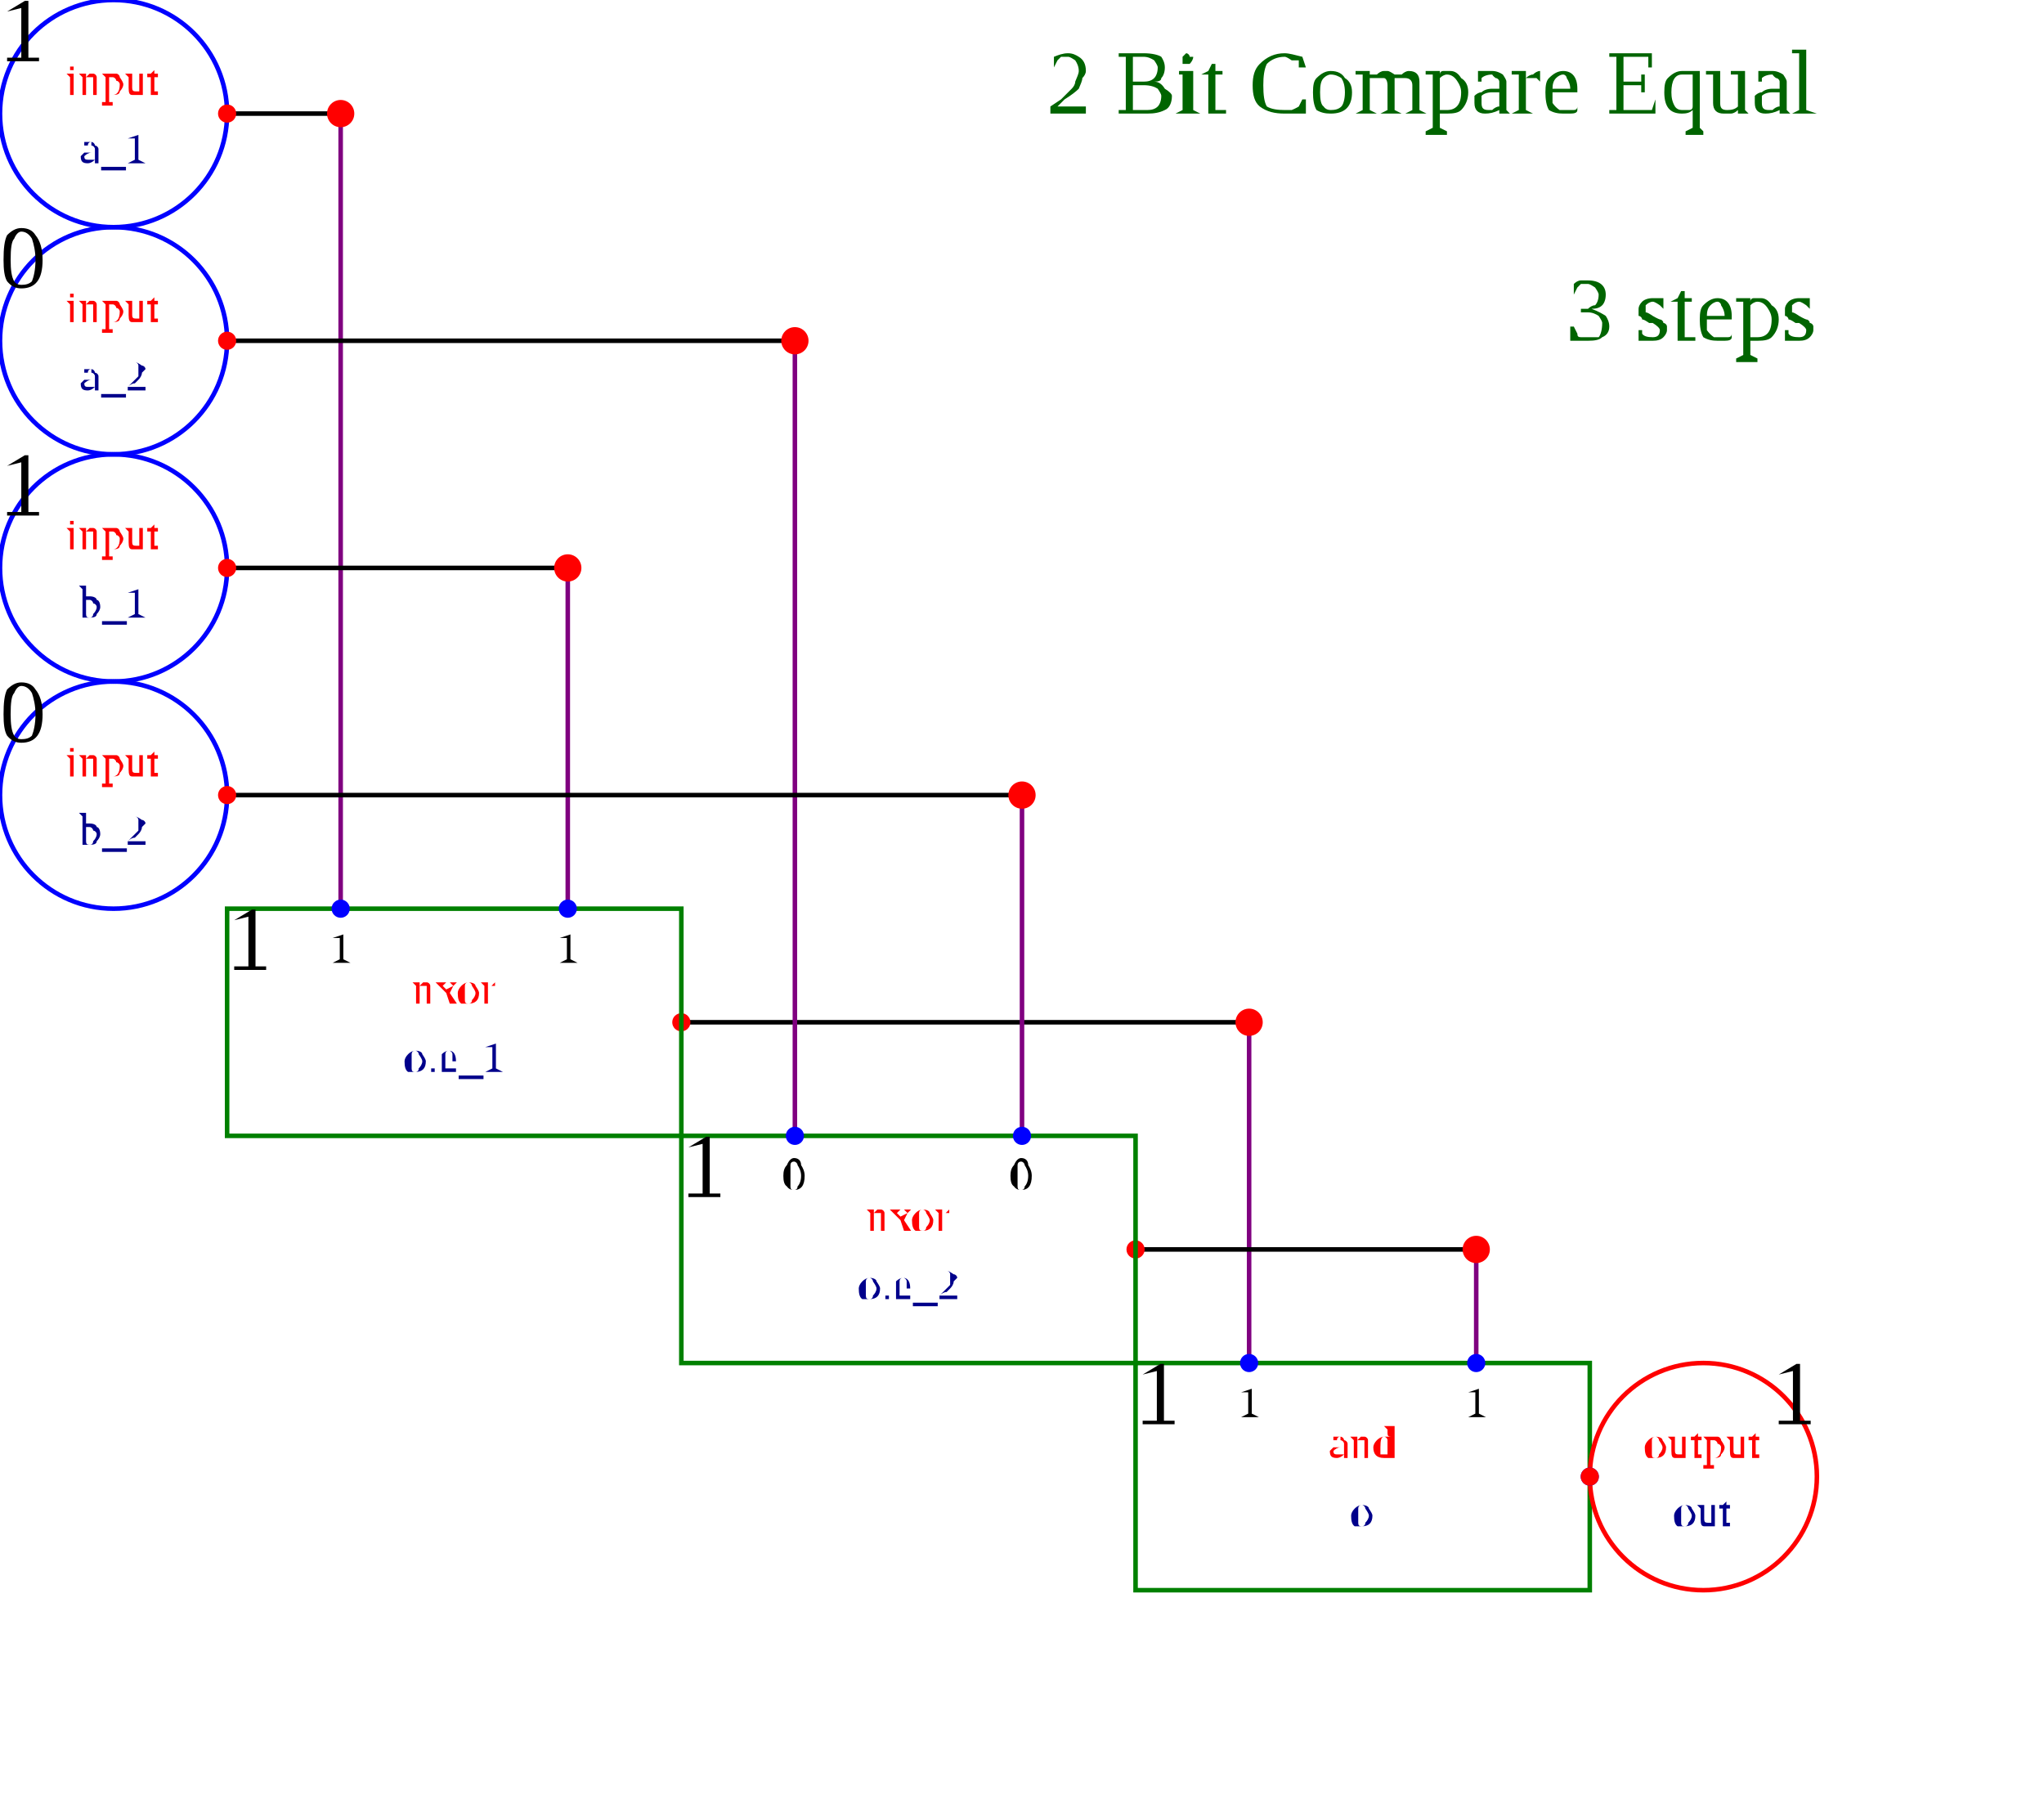
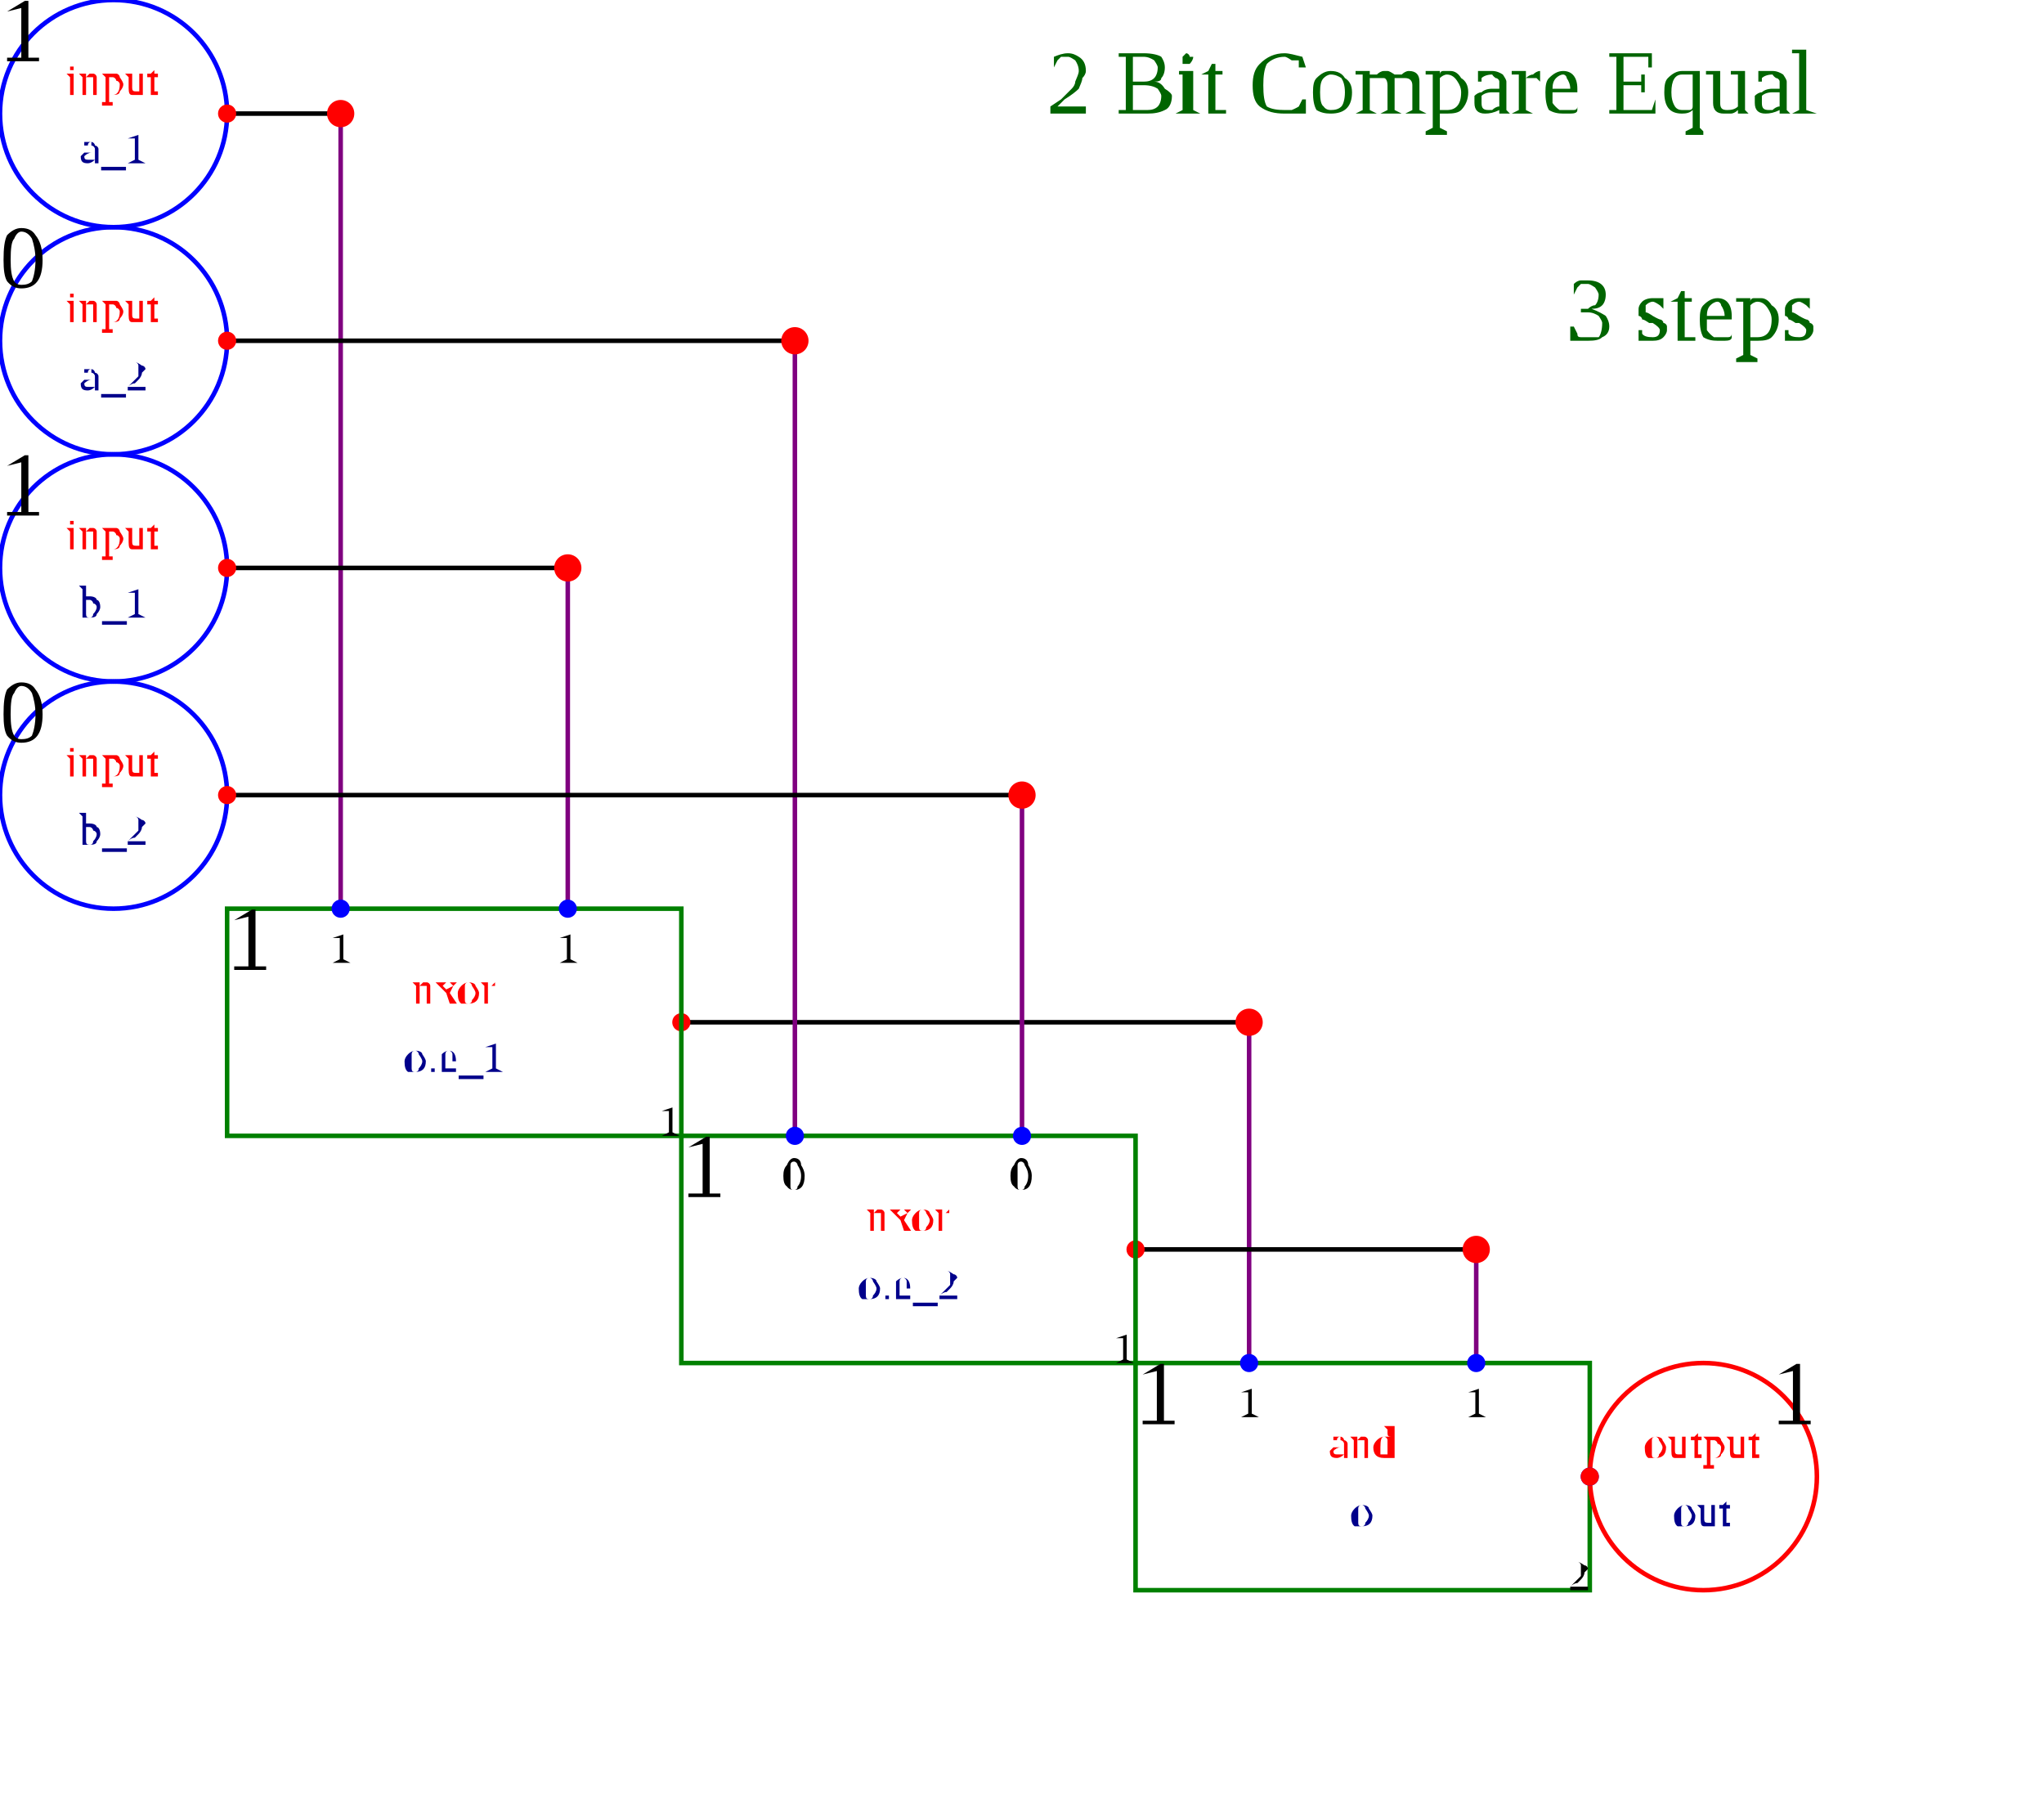
<svg xmlns="http://www.w3.org/2000/svg" height="100%" viewBox="0 0 9 8" width="100%">
  <text fill="darkGreen" font-size="0.4" stroke-width="0.04" text-anchor="end" x="8" y="0.5">2 Bit Compare Equal
</text>
  <text fill="darkGreen" font-size="0.4" stroke-width="0.04" text-anchor="end" x="8" y="1.5">3 steps</text>
  <circle cx="0.5" cy="0.5" fill="transparent" font-size="0.2" r="0.5" stroke="blue" stroke-width="0.02" />
  <text dominant-baseline="hanging" fill="black" font-size="0.4" stroke-width="0.04" text-anchor="start" x="0" y="0">1</text>
  <text dominant-baseline="auto" fill="red" font-size="0.2" stroke-width="0.02" text-anchor="middle" x="0.5" y="0.417">input</text>
  <text dominant-baseline="hanging" fill="darkblue" font-size="0.2" stroke-width="0.02" text-anchor="middle" x="0.5" y="0.583">a_1</text>
  <circle cx="0.5" cy="1.5" fill="transparent" font-size="0.2" r="0.5" stroke="blue" stroke-width="0.02" />
  <text dominant-baseline="hanging" fill="black" font-size="0.4" stroke-width="0.04" text-anchor="start" x="0" y="1">0</text>
  <text dominant-baseline="auto" fill="red" font-size="0.2" stroke-width="0.02" text-anchor="middle" x="0.5" y="1.417">input</text>
  <text dominant-baseline="hanging" fill="darkblue" font-size="0.2" stroke-width="0.02" text-anchor="middle" x="0.5" y="1.583">a_2</text>
  <circle cx="0.5" cy="2.5" fill="transparent" font-size="0.2" r="0.5" stroke="blue" stroke-width="0.02" />
  <text dominant-baseline="hanging" fill="black" font-size="0.4" stroke-width="0.04" text-anchor="start" x="0" y="2">1</text>
  <text dominant-baseline="auto" fill="red" font-size="0.2" stroke-width="0.02" text-anchor="middle" x="0.5" y="2.417">input</text>
  <text dominant-baseline="hanging" fill="darkblue" font-size="0.2" stroke-width="0.02" text-anchor="middle" x="0.5" y="2.583">b_1</text>
  <circle cx="0.5" cy="3.5" fill="transparent" font-size="0.2" r="0.5" stroke="blue" stroke-width="0.02" />
  <text dominant-baseline="hanging" fill="black" font-size="0.4" stroke-width="0.04" text-anchor="start" x="0" y="3">0</text>
  <text dominant-baseline="auto" fill="red" font-size="0.2" stroke-width="0.02" text-anchor="middle" x="0.5" y="3.417">input</text>
  <text dominant-baseline="hanging" fill="darkblue" font-size="0.2" stroke-width="0.02" text-anchor="middle" x="0.5" y="3.583">b_2</text>
  <rect fill="transparent" font-size="0.2" height="1" stroke="green" stroke-width="0.02" width="2" x="5" y="6" />
  <text dominant-baseline="hanging" fill="black" font-size="0.4" stroke-width="0.04" text-anchor="start" x="5" y="6">1</text>
+   <text fill="black" font-size="0.2" stroke-width="0.02" text-anchor="end" x="7" y="7">2</text>
  <text dominant-baseline="auto" fill="red" font-size="0.2" stroke-width="0.02" text-anchor="middle" x="6" y="6.417">and</text>
  <text dominant-baseline="hanging" fill="darkblue" font-size="0.2" stroke-width="0.02" text-anchor="middle" x="6" y="6.583">o</text>
  <line font-size="0.2" stroke="black" stroke-width="0.02" x1="3" x2="5.5" y1="4.5" y2="4.5" />
  <line font-size="0.2" stroke="purple" stroke-width="0.02" x1="5.5" x2="5.5" y1="4.5" y2="6" />
  <circle cx="5.5" cy="4.5" fill="red" font-size="0.2" r="0.06" stroke-width="0.02" />
  <circle cx="5.5" cy="6" fill="blue" font-size="0.2" r="0.04" stroke-width="0.02" />
  <circle cx="3" cy="4.5" fill="red" font-size="0.2" r="0.04" stroke-width="0.02" />
  <text dominant-baseline="hanging" fill="black" font-size="0.2" stroke-width="0.02" text-anchor="middle" x="5.5" y="6.1">1</text>
  <line font-size="0.2" stroke="black" stroke-width="0.02" x1="5" x2="6.5" y1="5.5" y2="5.5" />
  <line font-size="0.2" stroke="purple" stroke-width="0.02" x1="6.5" x2="6.5" y1="5.5" y2="6" />
  <circle cx="6.5" cy="5.5" fill="red" font-size="0.2" r="0.06" stroke-width="0.02" />
  <circle cx="6.5" cy="6" fill="blue" font-size="0.2" r="0.04" stroke-width="0.02" />
  <circle cx="5" cy="5.5" fill="red" font-size="0.2" r="0.04" stroke-width="0.02" />
  <text dominant-baseline="hanging" fill="black" font-size="0.2" stroke-width="0.02" text-anchor="middle" x="6.5" y="6.1">1</text>
  <rect fill="transparent" font-size="0.2" height="1" stroke="green" stroke-width="0.02" width="2" x="1" y="4" />
  <text dominant-baseline="hanging" fill="black" font-size="0.4" stroke-width="0.04" text-anchor="start" x="1" y="4">1</text>
+   <text fill="black" font-size="0.2" stroke-width="0.02" text-anchor="end" x="3" y="5">1</text>
  <text dominant-baseline="auto" fill="red" font-size="0.2" stroke-width="0.02" text-anchor="middle" x="2" y="4.417">nxor</text>
  <text dominant-baseline="hanging" fill="darkblue" font-size="0.2" stroke-width="0.02" text-anchor="middle" x="2" y="4.583">o.e_1</text>
  <line font-size="0.2" stroke="black" stroke-width="0.02" x1="1" x2="1.5" y1="0.5" y2="0.5" />
  <line font-size="0.2" stroke="purple" stroke-width="0.02" x1="1.5" x2="1.5" y1="0.5" y2="4" />
  <circle cx="1.5" cy="0.5" fill="red" font-size="0.2" r="0.06" stroke-width="0.02" />
  <circle cx="1.5" cy="4" fill="blue" font-size="0.2" r="0.04" stroke-width="0.02" />
  <circle cx="1" cy="0.5" fill="red" font-size="0.2" r="0.04" stroke-width="0.02" />
  <text dominant-baseline="hanging" fill="black" font-size="0.2" stroke-width="0.02" text-anchor="middle" x="1.5" y="4.1">1</text>
  <line font-size="0.2" stroke="black" stroke-width="0.02" x1="1" x2="2.5" y1="2.5" y2="2.5" />
  <line font-size="0.2" stroke="purple" stroke-width="0.02" x1="2.5" x2="2.5" y1="2.5" y2="4" />
  <circle cx="2.5" cy="2.5" fill="red" font-size="0.2" r="0.06" stroke-width="0.02" />
  <circle cx="2.5" cy="4" fill="blue" font-size="0.2" r="0.04" stroke-width="0.02" />
  <circle cx="1" cy="2.5" fill="red" font-size="0.2" r="0.04" stroke-width="0.02" />
  <text dominant-baseline="hanging" fill="black" font-size="0.2" stroke-width="0.02" text-anchor="middle" x="2.5" y="4.1">1</text>
  <rect fill="transparent" font-size="0.2" height="1" stroke="green" stroke-width="0.02" width="2" x="3" y="5" />
  <text dominant-baseline="hanging" fill="black" font-size="0.4" stroke-width="0.04" text-anchor="start" x="3" y="5">1</text>
+   <text fill="black" font-size="0.2" stroke-width="0.02" text-anchor="end" x="5" y="6">1</text>
  <text dominant-baseline="auto" fill="red" font-size="0.2" stroke-width="0.02" text-anchor="middle" x="4" y="5.417">nxor</text>
  <text dominant-baseline="hanging" fill="darkblue" font-size="0.2" stroke-width="0.02" text-anchor="middle" x="4" y="5.583">o.e_2</text>
  <line font-size="0.2" stroke="black" stroke-width="0.02" x1="1" x2="3.5" y1="1.5" y2="1.5" />
  <line font-size="0.2" stroke="purple" stroke-width="0.02" x1="3.5" x2="3.5" y1="1.5" y2="5" />
  <circle cx="3.5" cy="1.5" fill="red" font-size="0.2" r="0.06" stroke-width="0.02" />
  <circle cx="3.5" cy="5" fill="blue" font-size="0.2" r="0.04" stroke-width="0.02" />
  <circle cx="1" cy="1.5" fill="red" font-size="0.2" r="0.04" stroke-width="0.02" />
  <text dominant-baseline="hanging" fill="black" font-size="0.2" stroke-width="0.02" text-anchor="middle" x="3.5" y="5.1">0</text>
  <line font-size="0.2" stroke="black" stroke-width="0.02" x1="1" x2="4.5" y1="3.5" y2="3.5" />
  <line font-size="0.2" stroke="purple" stroke-width="0.02" x1="4.5" x2="4.5" y1="3.5" y2="5" />
  <circle cx="4.5" cy="3.5" fill="red" font-size="0.2" r="0.06" stroke-width="0.02" />
  <circle cx="4.5" cy="5" fill="blue" font-size="0.2" r="0.04" stroke-width="0.02" />
  <circle cx="1" cy="3.5" fill="red" font-size="0.2" r="0.04" stroke-width="0.02" />
  <text dominant-baseline="hanging" fill="black" font-size="0.2" stroke-width="0.02" text-anchor="middle" x="4.5" y="5.1">0</text>
  <circle cx="7.5" cy="6.5" fill="transparent" font-size="0.2" r="0.5" stroke="red" stroke-width="0.02" />
  <text dominant-baseline="hanging" fill="black" font-size="0.4" stroke-width="0.04" text-anchor="end" x="8" y="6">1</text>
  <text dominant-baseline="auto" fill="red" font-size="0.2" stroke-width="0.02" text-anchor="middle" x="7.5" y="6.417">output</text>
  <text dominant-baseline="hanging" fill="darkblue" font-size="0.2" stroke-width="0.02" text-anchor="middle" x="7.5" y="6.583">out</text>
  <line font-size="0.2" stroke="black" stroke-width="0.02" x1="7" x2="7" y1="6.5" y2="6.5" />
  <circle cx="7" cy="6.5" fill="blue" font-size="0.2" r="0.04" stroke-width="0.02" />
  <circle cx="7" cy="6.5" fill="red" font-size="0.2" r="0.04" stroke-width="0.02" />
</svg>
